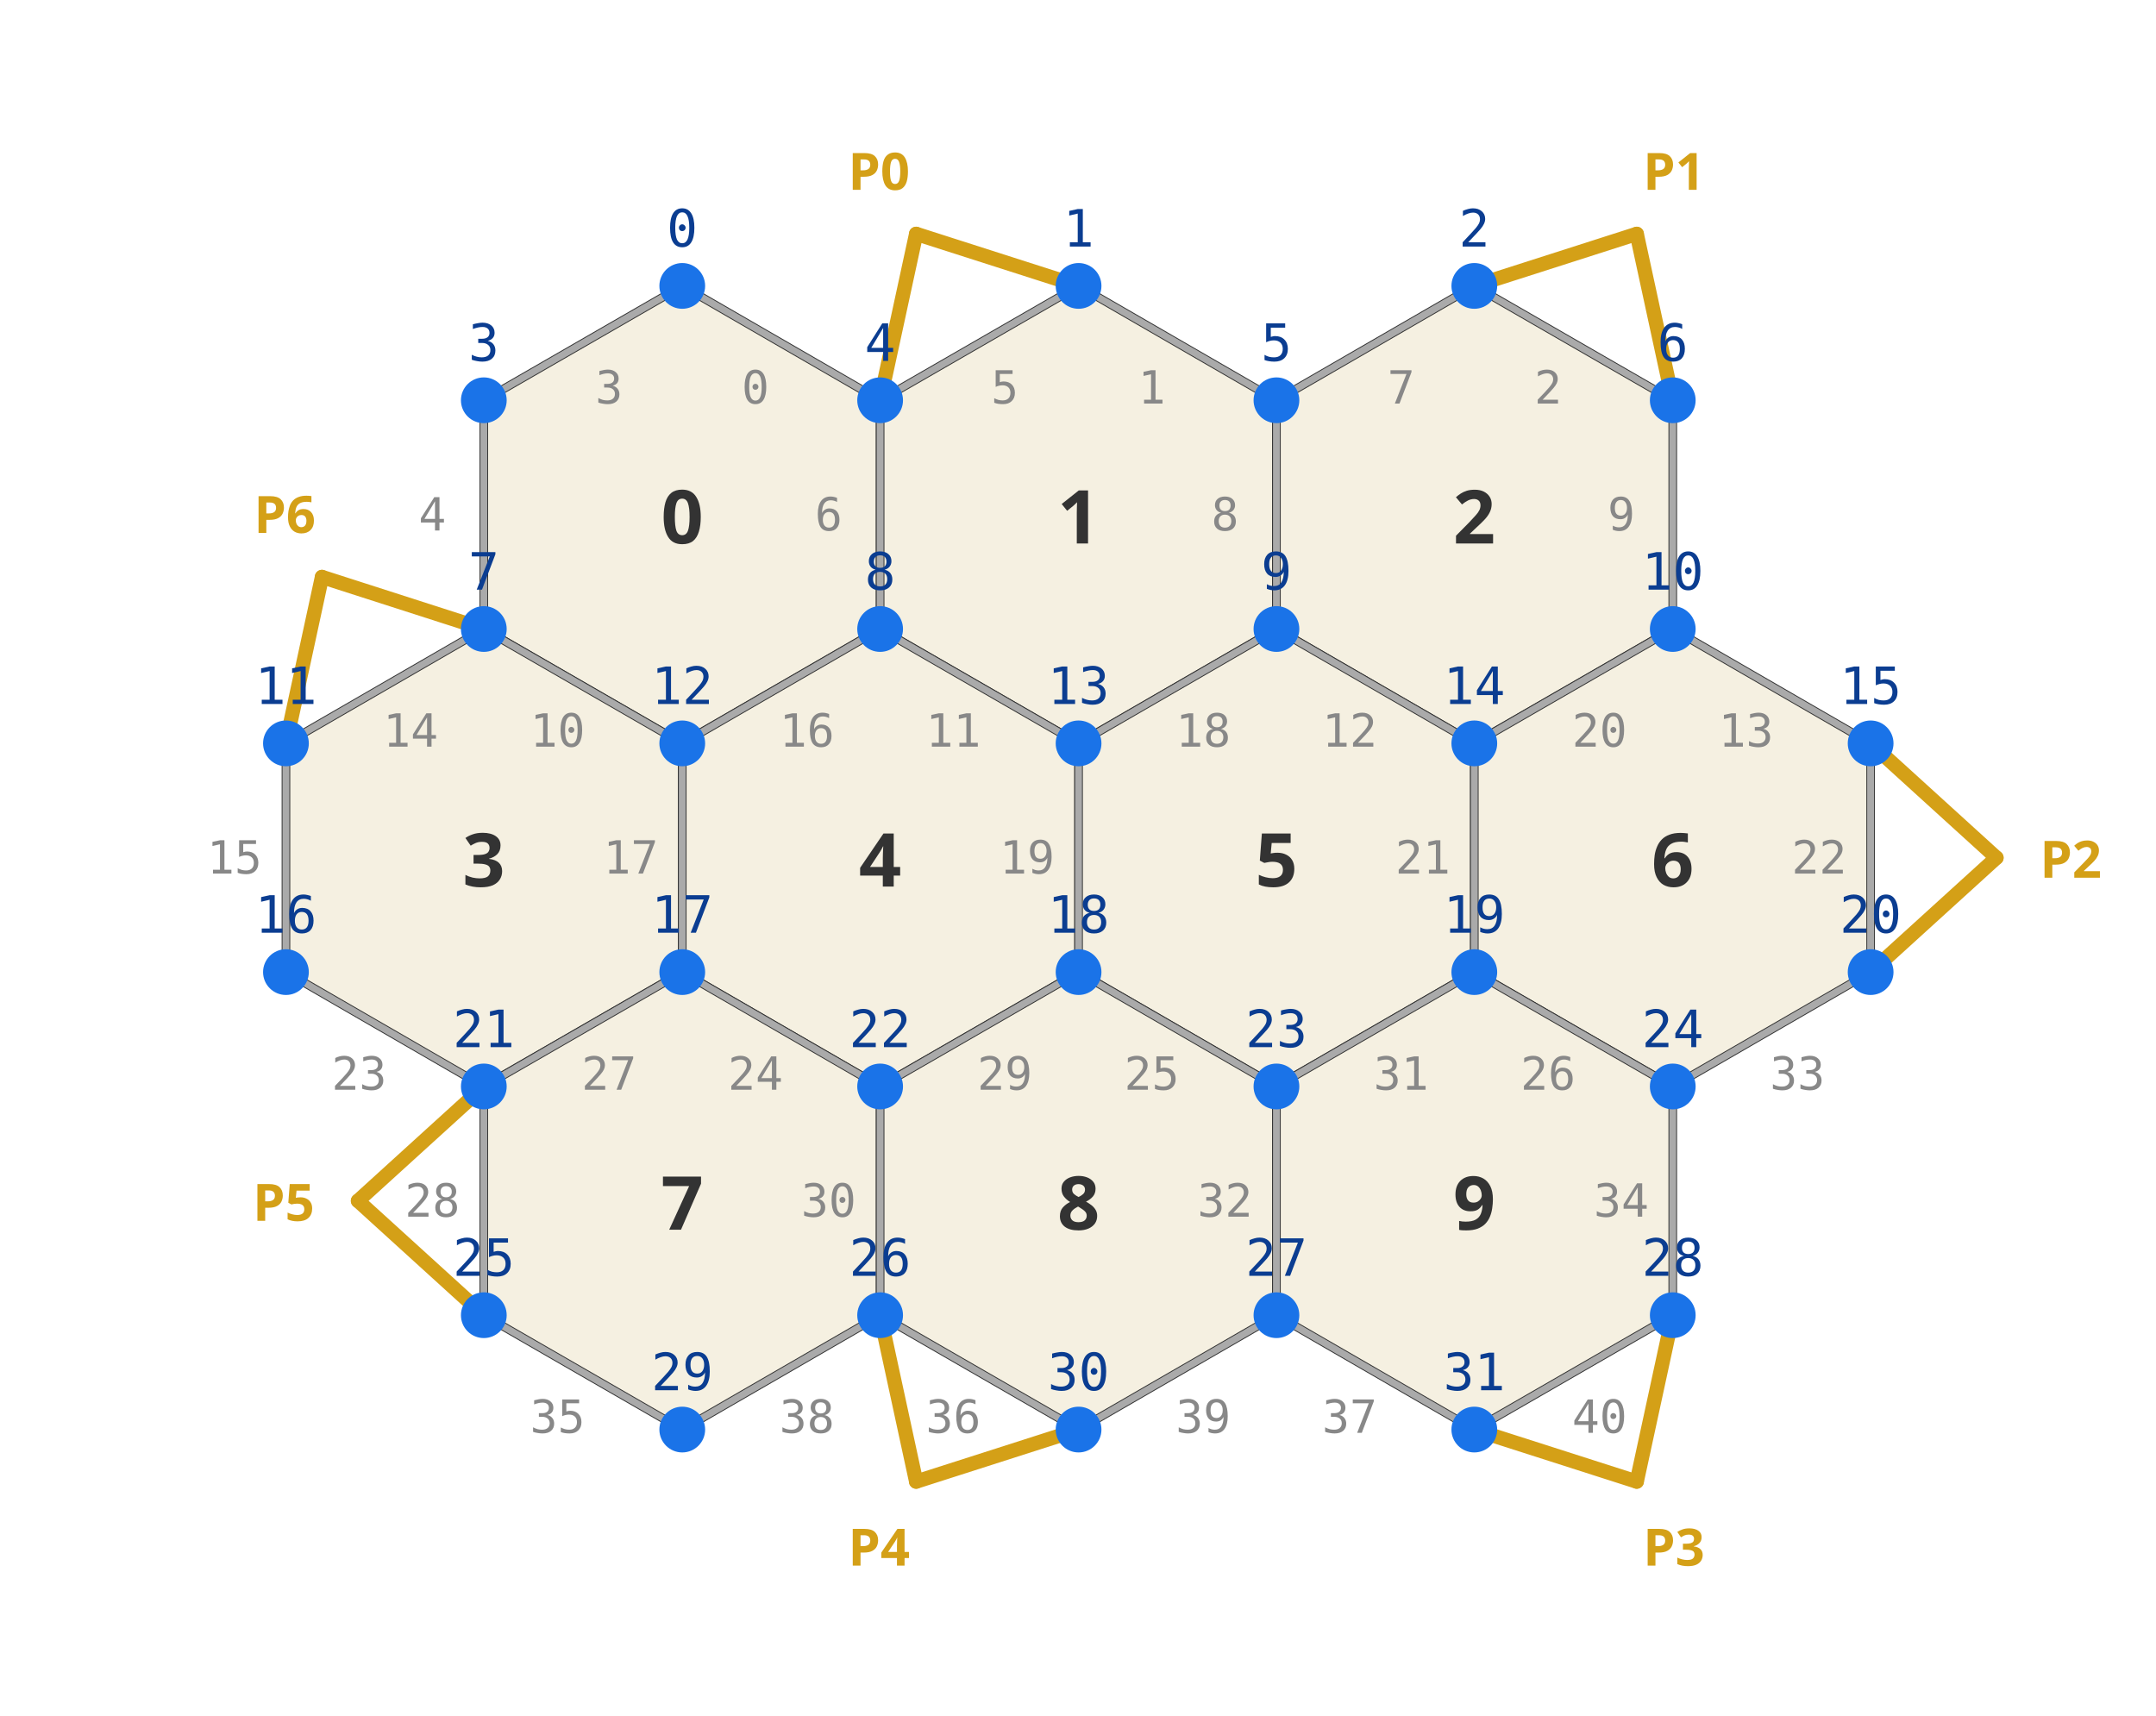
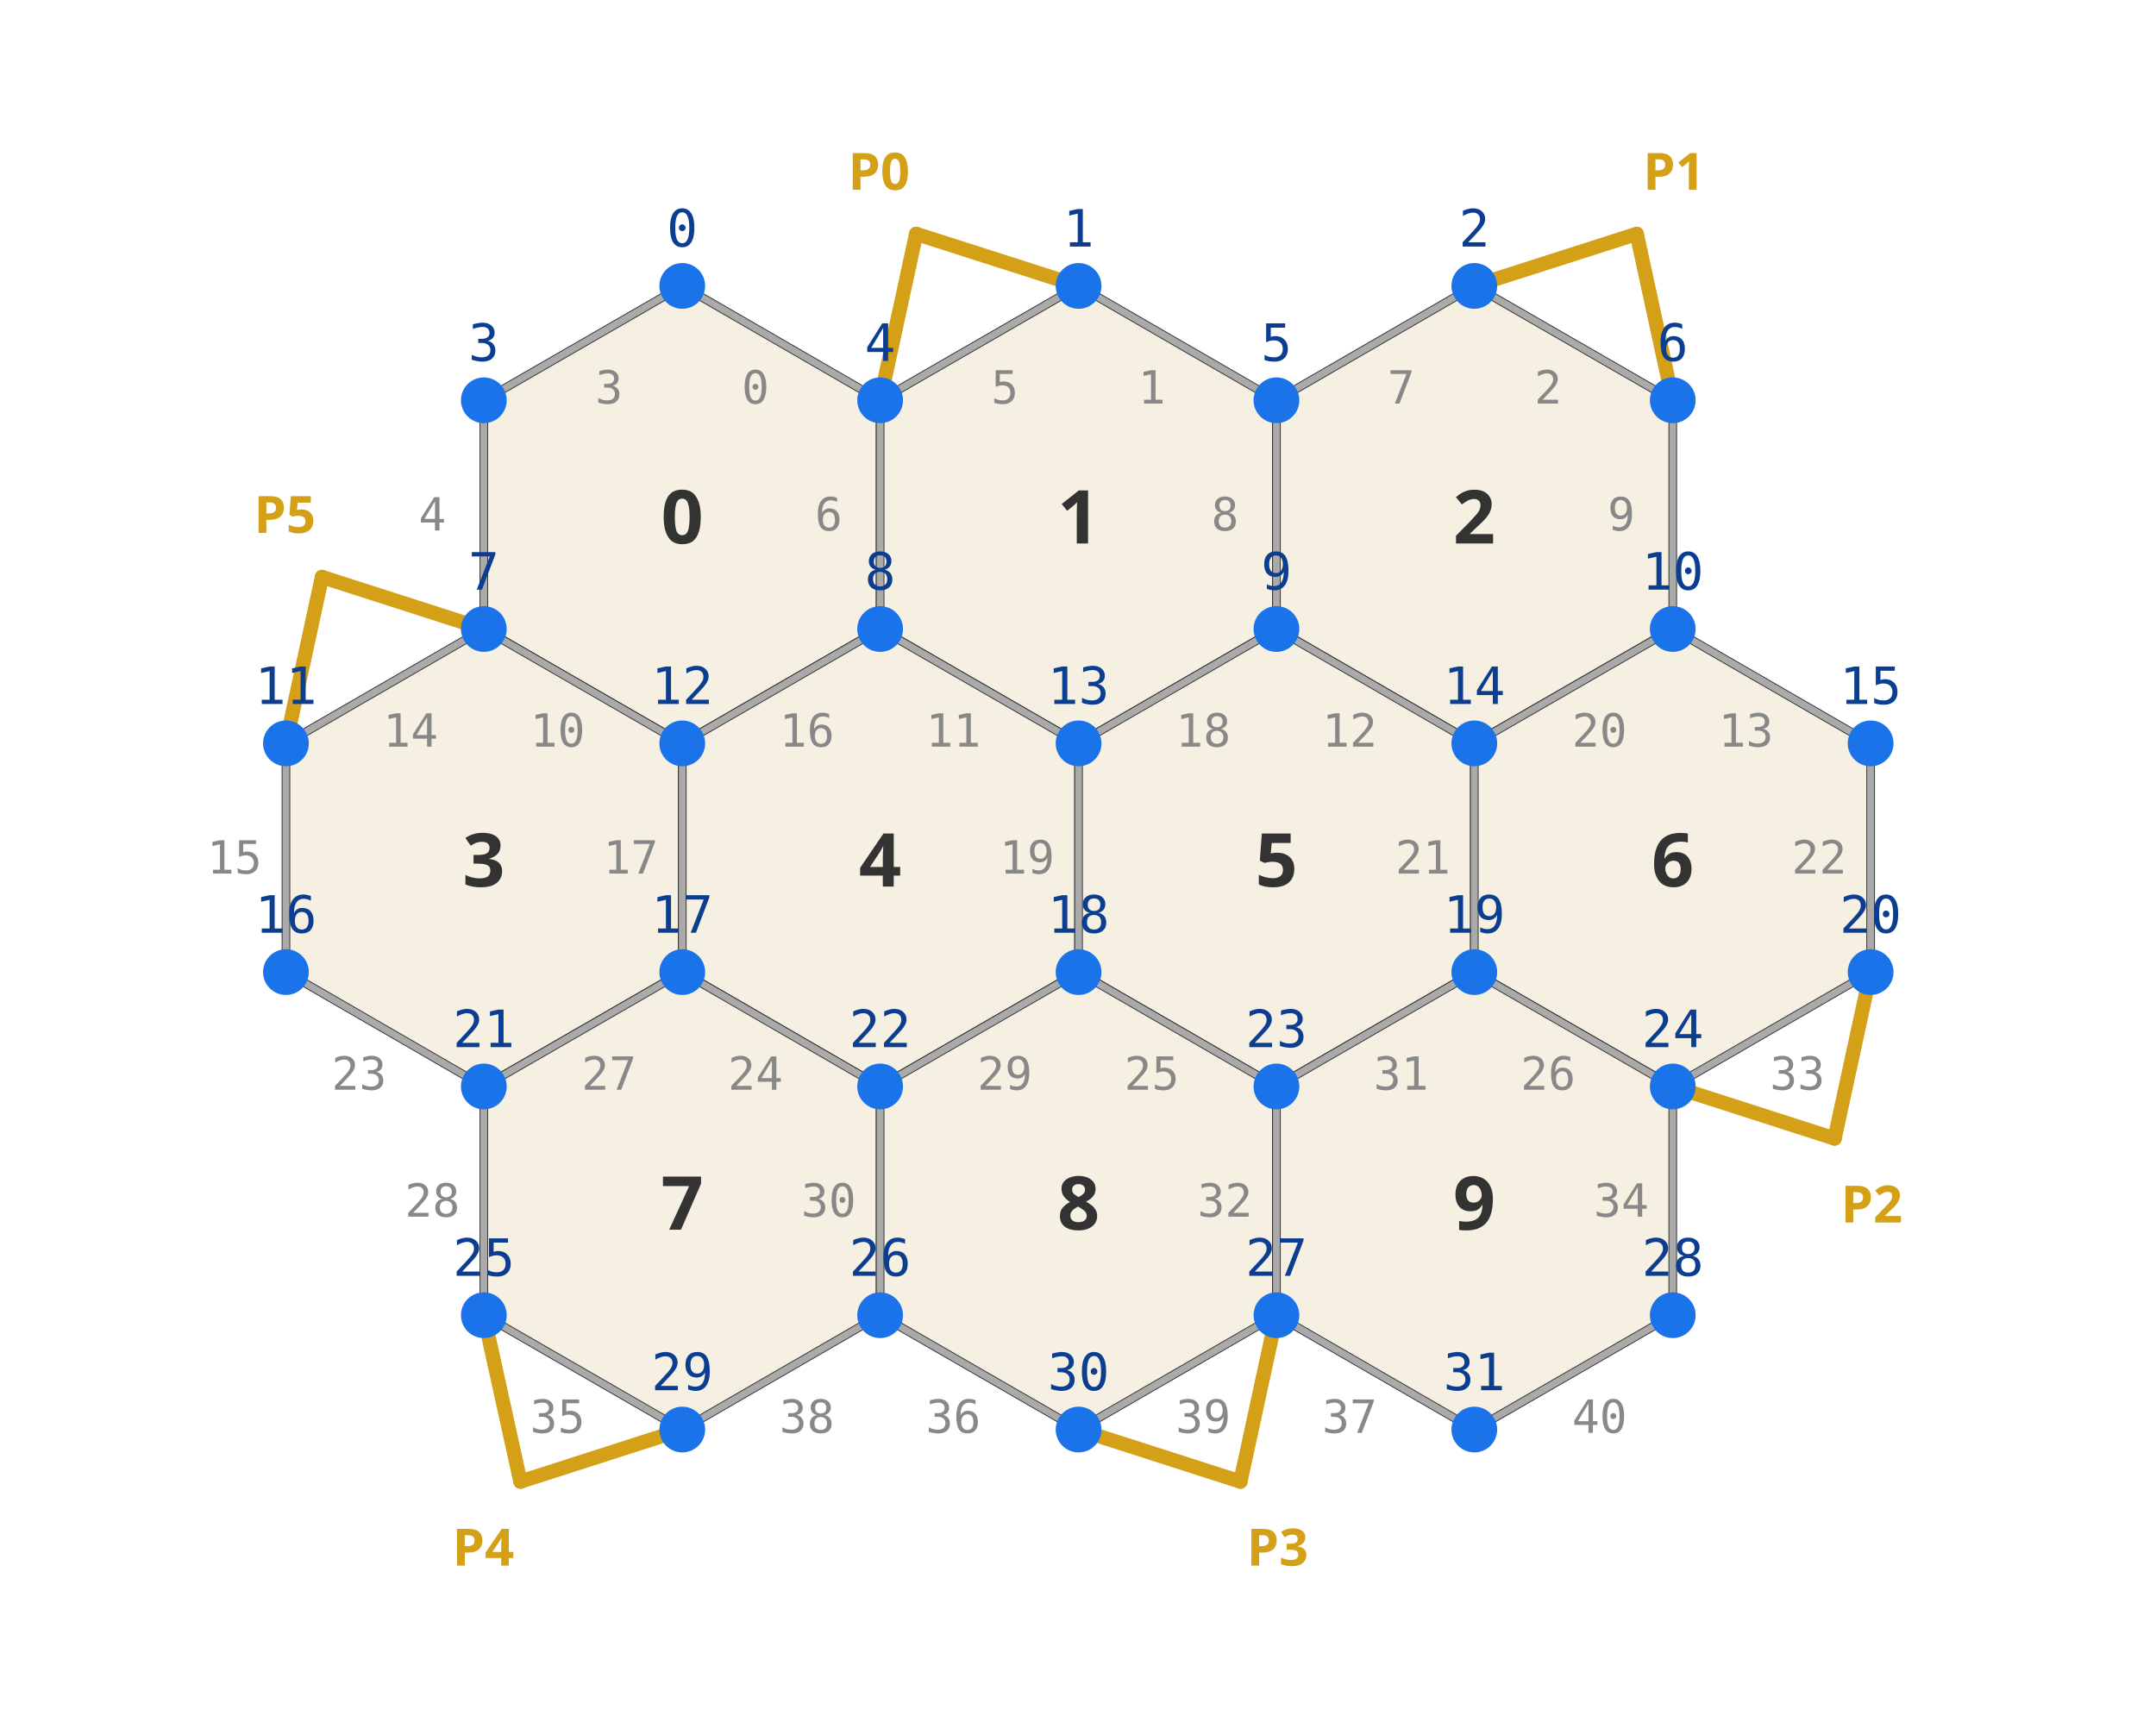
<svg xmlns="http://www.w3.org/2000/svg" width="377" height="300" viewBox="0 0 377 300" style="background:#fff">
  <style>
  .hex  { fill:#f5f0e1; stroke:#333; stroke-width:1.5; }
  .tlbl { font:bold 13px sans-serif; fill:#333; text-anchor:middle; dominant-baseline:central; }
  .vert { fill:#1a73e8; }
  .vlbl { font:9px monospace; fill:#0b3d91; text-anchor:middle; dominant-baseline:central; }
  .edge { stroke:#aaa; stroke-width:1.2; }
  .elbl { font:8px monospace; fill:#888; text-anchor:middle; dominant-baseline:central; }
  .port { stroke:#d4a017; stroke-width:2.5; stroke-linecap:round; fill:none; }
  .plbl { font:bold 9px sans-serif; fill:#d4a017; text-anchor:middle; dominant-baseline:central; }
</style>
  <polygon class="hex" points="153.9,70.0 153.9,110.0 119.3,130.0 84.6,110.0 84.6,70.0 119.3,50.0" />
  <text class="tlbl" x="119.3" y="90.0">0</text>
  <polygon class="hex" points="223.2,70.0 223.2,110.0 188.6,130.0 153.9,110.0 153.9,70.0 188.6,50.0" />
  <text class="tlbl" x="188.6" y="90.0">1</text>
  <polygon class="hex" points="292.5,70.0 292.5,110.0 257.8,130.0 223.2,110.0 223.2,70.0 257.8,50.0" />
  <text class="tlbl" x="257.8" y="90.0">2</text>
  <polygon class="hex" points="119.3,130.0 119.3,170.0 84.6,190.0 50.0,170.0 50.0,130.0 84.6,110.0" />
  <text class="tlbl" x="84.6" y="150.0">3</text>
  <polygon class="hex" points="188.6,130.0 188.6,170.0 153.9,190.0 119.3,170.0 119.3,130.0 153.9,110.0" />
  <text class="tlbl" x="153.9" y="150.0">4</text>
  <polygon class="hex" points="257.8,130.0 257.8,170.0 223.2,190.0 188.6,170.0 188.6,130.0 223.2,110.0" />
  <text class="tlbl" x="223.2" y="150.0">5</text>
  <polygon class="hex" points="327.1,130.0 327.1,170.0 292.5,190.0 257.8,170.0 257.8,130.0 292.5,110.0" />
  <text class="tlbl" x="292.5" y="150.0">6</text>
  <polygon class="hex" points="153.9,190.0 153.9,230.0 119.3,250.0 84.6,230.0 84.6,190.0 119.3,170.0" />
  <text class="tlbl" x="119.3" y="210.0">7</text>
  <polygon class="hex" points="223.2,190.0 223.2,230.0 188.6,250.0 153.9,230.0 153.9,190.0 188.6,170.0" />
  <text class="tlbl" x="188.6" y="210.0">8</text>
  <polygon class="hex" points="292.5,190.0 292.5,230.0 257.8,250.0 223.2,230.0 223.2,190.0 257.8,170.0" />
  <text class="tlbl" x="257.8" y="210.0">9</text>
  <line class="edge" x1="119.3" y1="50.0" x2="153.9" y2="70.0" />
  <text class="elbl" x="132.1" y="67.8">0</text>
  <line class="edge" x1="188.6" y1="50.0" x2="223.2" y2="70.0" />
  <text class="elbl" x="201.4" y="67.8">1</text>
  <line class="edge" x1="257.8" y1="50.0" x2="292.5" y2="70.0" />
  <text class="elbl" x="270.7" y="67.8">2</text>
  <line class="edge" x1="84.6" y1="70.0" x2="119.3" y2="50.0" />
  <text class="elbl" x="106.5" y="67.8">3</text>
  <line class="edge" x1="84.6" y1="70.0" x2="84.6" y2="110.0" />
  <text class="elbl" x="75.6" y="90.0">4</text>
  <line class="edge" x1="153.9" y1="70.0" x2="188.6" y2="50.0" />
  <text class="elbl" x="175.7" y="67.8">5</text>
  <line class="edge" x1="153.9" y1="70.0" x2="153.9" y2="110.0" />
  <text class="elbl" x="144.9" y="90.0">6</text>
  <line class="edge" x1="223.2" y1="70.0" x2="257.8" y2="50.0" />
  <text class="elbl" x="245.0" y="67.8">7</text>
  <line class="edge" x1="223.2" y1="70.0" x2="223.2" y2="110.0" />
  <text class="elbl" x="214.2" y="90.0">8</text>
  <line class="edge" x1="292.5" y1="70.0" x2="292.5" y2="110.0" />
  <text class="elbl" x="283.5" y="90.0">9</text>
  <line class="edge" x1="84.6" y1="110.0" x2="119.3" y2="130.0" />
  <text class="elbl" x="97.5" y="127.8">10</text>
  <line class="edge" x1="153.9" y1="110.0" x2="188.6" y2="130.0" />
  <text class="elbl" x="166.7" y="127.8">11</text>
  <line class="edge" x1="223.2" y1="110.0" x2="257.8" y2="130.0" />
  <text class="elbl" x="236.0" y="127.8">12</text>
  <line class="edge" x1="292.5" y1="110.0" x2="327.1" y2="130.0" />
  <text class="elbl" x="305.3" y="127.8">13</text>
  <line class="edge" x1="50.0" y1="130.0" x2="84.6" y2="110.0" />
  <text class="elbl" x="71.8" y="127.8">14</text>
  <line class="edge" x1="50.0" y1="130.0" x2="50.0" y2="170.0" />
  <text class="elbl" x="41.0" y="150.0">15</text>
  <line class="edge" x1="119.3" y1="130.0" x2="153.9" y2="110.0" />
  <text class="elbl" x="141.1" y="127.8">16</text>
  <line class="edge" x1="119.3" y1="130.0" x2="119.3" y2="170.0" />
  <text class="elbl" x="110.3" y="150.0">17</text>
  <line class="edge" x1="188.6" y1="130.0" x2="223.2" y2="110.0" />
  <text class="elbl" x="210.4" y="127.8">18</text>
  <line class="edge" x1="188.6" y1="130.0" x2="188.6" y2="170.0" />
  <text class="elbl" x="179.6" y="150.0">19</text>
  <line class="edge" x1="257.8" y1="130.0" x2="292.5" y2="110.0" />
  <text class="elbl" x="279.7" y="127.8">20</text>
  <line class="edge" x1="257.8" y1="130.0" x2="257.8" y2="170.0" />
  <text class="elbl" x="248.8" y="150.0">21</text>
  <line class="edge" x1="327.1" y1="130.0" x2="327.1" y2="170.0" />
  <text class="elbl" x="318.1" y="150.0">22</text>
  <line class="edge" x1="50.0" y1="170.0" x2="84.6" y2="190.0" />
  <text class="elbl" x="62.8" y="187.8">23</text>
  <line class="edge" x1="119.3" y1="170.0" x2="153.9" y2="190.0" />
  <text class="elbl" x="132.1" y="187.8">24</text>
  <line class="edge" x1="188.6" y1="170.0" x2="223.2" y2="190.0" />
  <text class="elbl" x="201.4" y="187.8">25</text>
  <line class="edge" x1="257.8" y1="170.0" x2="292.5" y2="190.0" />
  <text class="elbl" x="270.7" y="187.8">26</text>
  <line class="edge" x1="84.6" y1="190.0" x2="119.3" y2="170.0" />
  <text class="elbl" x="106.5" y="187.8">27</text>
  <line class="edge" x1="84.6" y1="190.0" x2="84.6" y2="230.0" />
  <text class="elbl" x="75.6" y="210.0">28</text>
  <line class="edge" x1="153.9" y1="190.0" x2="188.6" y2="170.0" />
  <text class="elbl" x="175.7" y="187.8">29</text>
  <line class="edge" x1="153.9" y1="190.0" x2="153.9" y2="230.0" />
  <text class="elbl" x="144.9" y="210.0">30</text>
  <line class="edge" x1="223.2" y1="190.0" x2="257.8" y2="170.0" />
  <text class="elbl" x="245.0" y="187.8">31</text>
  <line class="edge" x1="223.2" y1="190.0" x2="223.2" y2="230.0" />
  <text class="elbl" x="214.2" y="210.0">32</text>
  <line class="edge" x1="292.5" y1="190.0" x2="327.1" y2="170.0" />
  <text class="elbl" x="314.3" y="187.8">33</text>
  <line class="edge" x1="292.5" y1="190.0" x2="292.5" y2="230.0" />
  <text class="elbl" x="283.5" y="210.0">34</text>
  <line class="edge" x1="84.6" y1="230.0" x2="119.3" y2="250.0" />
  <text class="elbl" x="97.5" y="247.8">35</text>
  <line class="edge" x1="153.9" y1="230.0" x2="188.6" y2="250.0" />
  <text class="elbl" x="166.7" y="247.8">36</text>
  <line class="edge" x1="223.2" y1="230.0" x2="257.8" y2="250.0" />
  <text class="elbl" x="236.0" y="247.8">37</text>
  <line class="edge" x1="119.3" y1="250.0" x2="153.9" y2="230.0" />
  <text class="elbl" x="141.1" y="247.8">38</text>
  <line class="edge" x1="188.6" y1="250.0" x2="223.2" y2="230.0" />
  <text class="elbl" x="210.4" y="247.8">39</text>
  <line class="edge" x1="257.8" y1="250.0" x2="292.5" y2="230.0" />
  <text class="elbl" x="279.7" y="247.8">40</text>
  <line class="port" x1="160.2" y1="40.9" x2="153.9" y2="70.0" />
  <line class="port" x1="160.2" y1="40.9" x2="188.6" y2="50.0" />
  <text class="plbl" x="153.7" y="29.7">P0</text>
  <line class="port" x1="286.2" y1="40.9" x2="257.8" y2="50.0" />
  <line class="port" x1="286.2" y1="40.9" x2="292.5" y2="70.0" />
  <text class="plbl" x="292.7" y="29.7">P1</text>
-   <line class="port" x1="349.1" y1="150.0" x2="327.1" y2="130.0" />
-   <line class="port" x1="349.1" y1="150.0" x2="327.1" y2="170.0" />
-   <text class="plbl" x="362.1" y="150.0">P2</text>
-   <line class="port" x1="286.2" y1="259.1" x2="292.5" y2="230.0" />
-   <line class="port" x1="286.2" y1="259.1" x2="257.8" y2="250.0" />
-   <text class="plbl" x="292.7" y="270.3">P3</text>
-   <line class="port" x1="160.2" y1="259.1" x2="188.6" y2="250.0" />
-   <line class="port" x1="160.2" y1="259.1" x2="153.9" y2="230.0" />
-   <text class="plbl" x="153.7" y="270.3">P4</text>
-   <line class="port" x1="62.6" y1="210.0" x2="84.6" y2="230.0" />
-   <line class="port" x1="62.6" y1="210.0" x2="84.6" y2="190.0" />
-   <text class="plbl" x="49.6" y="210.0">P5</text>
+   <line class="port" x1="320.8" y1="199.1" x2="327.1" y2="170.0" />
+   <line class="port" x1="320.8" y1="199.1" x2="292.5" y2="190.0" />
+   <text class="plbl" x="327.3" y="210.3">P2</text>
+   <line class="port" x1="216.9" y1="259.1" x2="223.2" y2="230.0" />
+   <line class="port" x1="216.9" y1="259.1" x2="188.6" y2="250.0" />
+   <text class="plbl" x="223.4" y="270.3">P3</text>
+   <line class="port" x1="91.0" y1="259.1" x2="119.3" y2="250.0" />
+   <line class="port" x1="91.0" y1="259.1" x2="84.6" y2="230.0" />
+   <text class="plbl" x="84.5" y="270.3">P4</text>
  <line class="port" x1="56.3" y1="100.9" x2="50.0" y2="130.0" />
  <line class="port" x1="56.3" y1="100.9" x2="84.6" y2="110.0" />
-   <text class="plbl" x="49.8" y="89.7">P6</text>
+   <text class="plbl" x="49.8" y="89.7">P5</text>
  <circle class="vert" cx="119.3" cy="50.0" r="4" />
  <text class="vlbl" x="119.3" y="40.0">0</text>
  <circle class="vert" cx="188.6" cy="50.0" r="4" />
  <text class="vlbl" x="188.6" y="40.0">1</text>
  <circle class="vert" cx="257.8" cy="50.0" r="4" />
  <text class="vlbl" x="257.8" y="40.0">2</text>
  <circle class="vert" cx="84.6" cy="70.0" r="4" />
  <text class="vlbl" x="84.6" y="60.0">3</text>
  <circle class="vert" cx="153.9" cy="70.0" r="4" />
  <text class="vlbl" x="153.9" y="60.0">4</text>
  <circle class="vert" cx="223.2" cy="70.0" r="4" />
  <text class="vlbl" x="223.2" y="60.0">5</text>
  <circle class="vert" cx="292.5" cy="70.0" r="4" />
  <text class="vlbl" x="292.5" y="60.0">6</text>
  <circle class="vert" cx="84.6" cy="110.0" r="4" />
  <text class="vlbl" x="84.6" y="100.0">7</text>
  <circle class="vert" cx="153.9" cy="110.0" r="4" />
  <text class="vlbl" x="153.9" y="100.0">8</text>
  <circle class="vert" cx="223.2" cy="110.0" r="4" />
  <text class="vlbl" x="223.2" y="100.0">9</text>
  <circle class="vert" cx="292.5" cy="110.0" r="4" />
  <text class="vlbl" x="292.5" y="100.0">10</text>
  <circle class="vert" cx="50.0" cy="130.0" r="4" />
  <text class="vlbl" x="50.0" y="120.0">11</text>
  <circle class="vert" cx="119.3" cy="130.0" r="4" />
  <text class="vlbl" x="119.3" y="120.0">12</text>
  <circle class="vert" cx="188.6" cy="130.0" r="4" />
  <text class="vlbl" x="188.6" y="120.0">13</text>
  <circle class="vert" cx="257.8" cy="130.0" r="4" />
  <text class="vlbl" x="257.8" y="120.0">14</text>
  <circle class="vert" cx="327.1" cy="130.0" r="4" />
  <text class="vlbl" x="327.1" y="120.0">15</text>
  <circle class="vert" cx="50.0" cy="170.0" r="4" />
  <text class="vlbl" x="50.0" y="160.0">16</text>
  <circle class="vert" cx="119.3" cy="170.0" r="4" />
  <text class="vlbl" x="119.3" y="160.0">17</text>
  <circle class="vert" cx="188.6" cy="170.0" r="4" />
  <text class="vlbl" x="188.6" y="160.0">18</text>
  <circle class="vert" cx="257.8" cy="170.0" r="4" />
  <text class="vlbl" x="257.8" y="160.0">19</text>
  <circle class="vert" cx="327.1" cy="170.0" r="4" />
  <text class="vlbl" x="327.1" y="160.0">20</text>
  <circle class="vert" cx="84.6" cy="190.0" r="4" />
  <text class="vlbl" x="84.6" y="180.0">21</text>
  <circle class="vert" cx="153.9" cy="190.0" r="4" />
  <text class="vlbl" x="153.9" y="180.0">22</text>
  <circle class="vert" cx="223.2" cy="190.0" r="4" />
  <text class="vlbl" x="223.2" y="180.0">23</text>
  <circle class="vert" cx="292.5" cy="190.0" r="4" />
  <text class="vlbl" x="292.5" y="180.0">24</text>
  <circle class="vert" cx="84.6" cy="230.0" r="4" />
  <text class="vlbl" x="84.6" y="220.0">25</text>
  <circle class="vert" cx="153.9" cy="230.0" r="4" />
  <text class="vlbl" x="153.9" y="220.0">26</text>
  <circle class="vert" cx="223.2" cy="230.0" r="4" />
  <text class="vlbl" x="223.2" y="220.0">27</text>
  <circle class="vert" cx="292.5" cy="230.0" r="4" />
  <text class="vlbl" x="292.5" y="220.0">28</text>
  <circle class="vert" cx="119.3" cy="250.0" r="4" />
  <text class="vlbl" x="119.3" y="240.0">29</text>
  <circle class="vert" cx="188.6" cy="250.0" r="4" />
  <text class="vlbl" x="188.6" y="240.0">30</text>
  <circle class="vert" cx="257.8" cy="250.0" r="4" />
  <text class="vlbl" x="257.8" y="240.0">31</text>
</svg>
